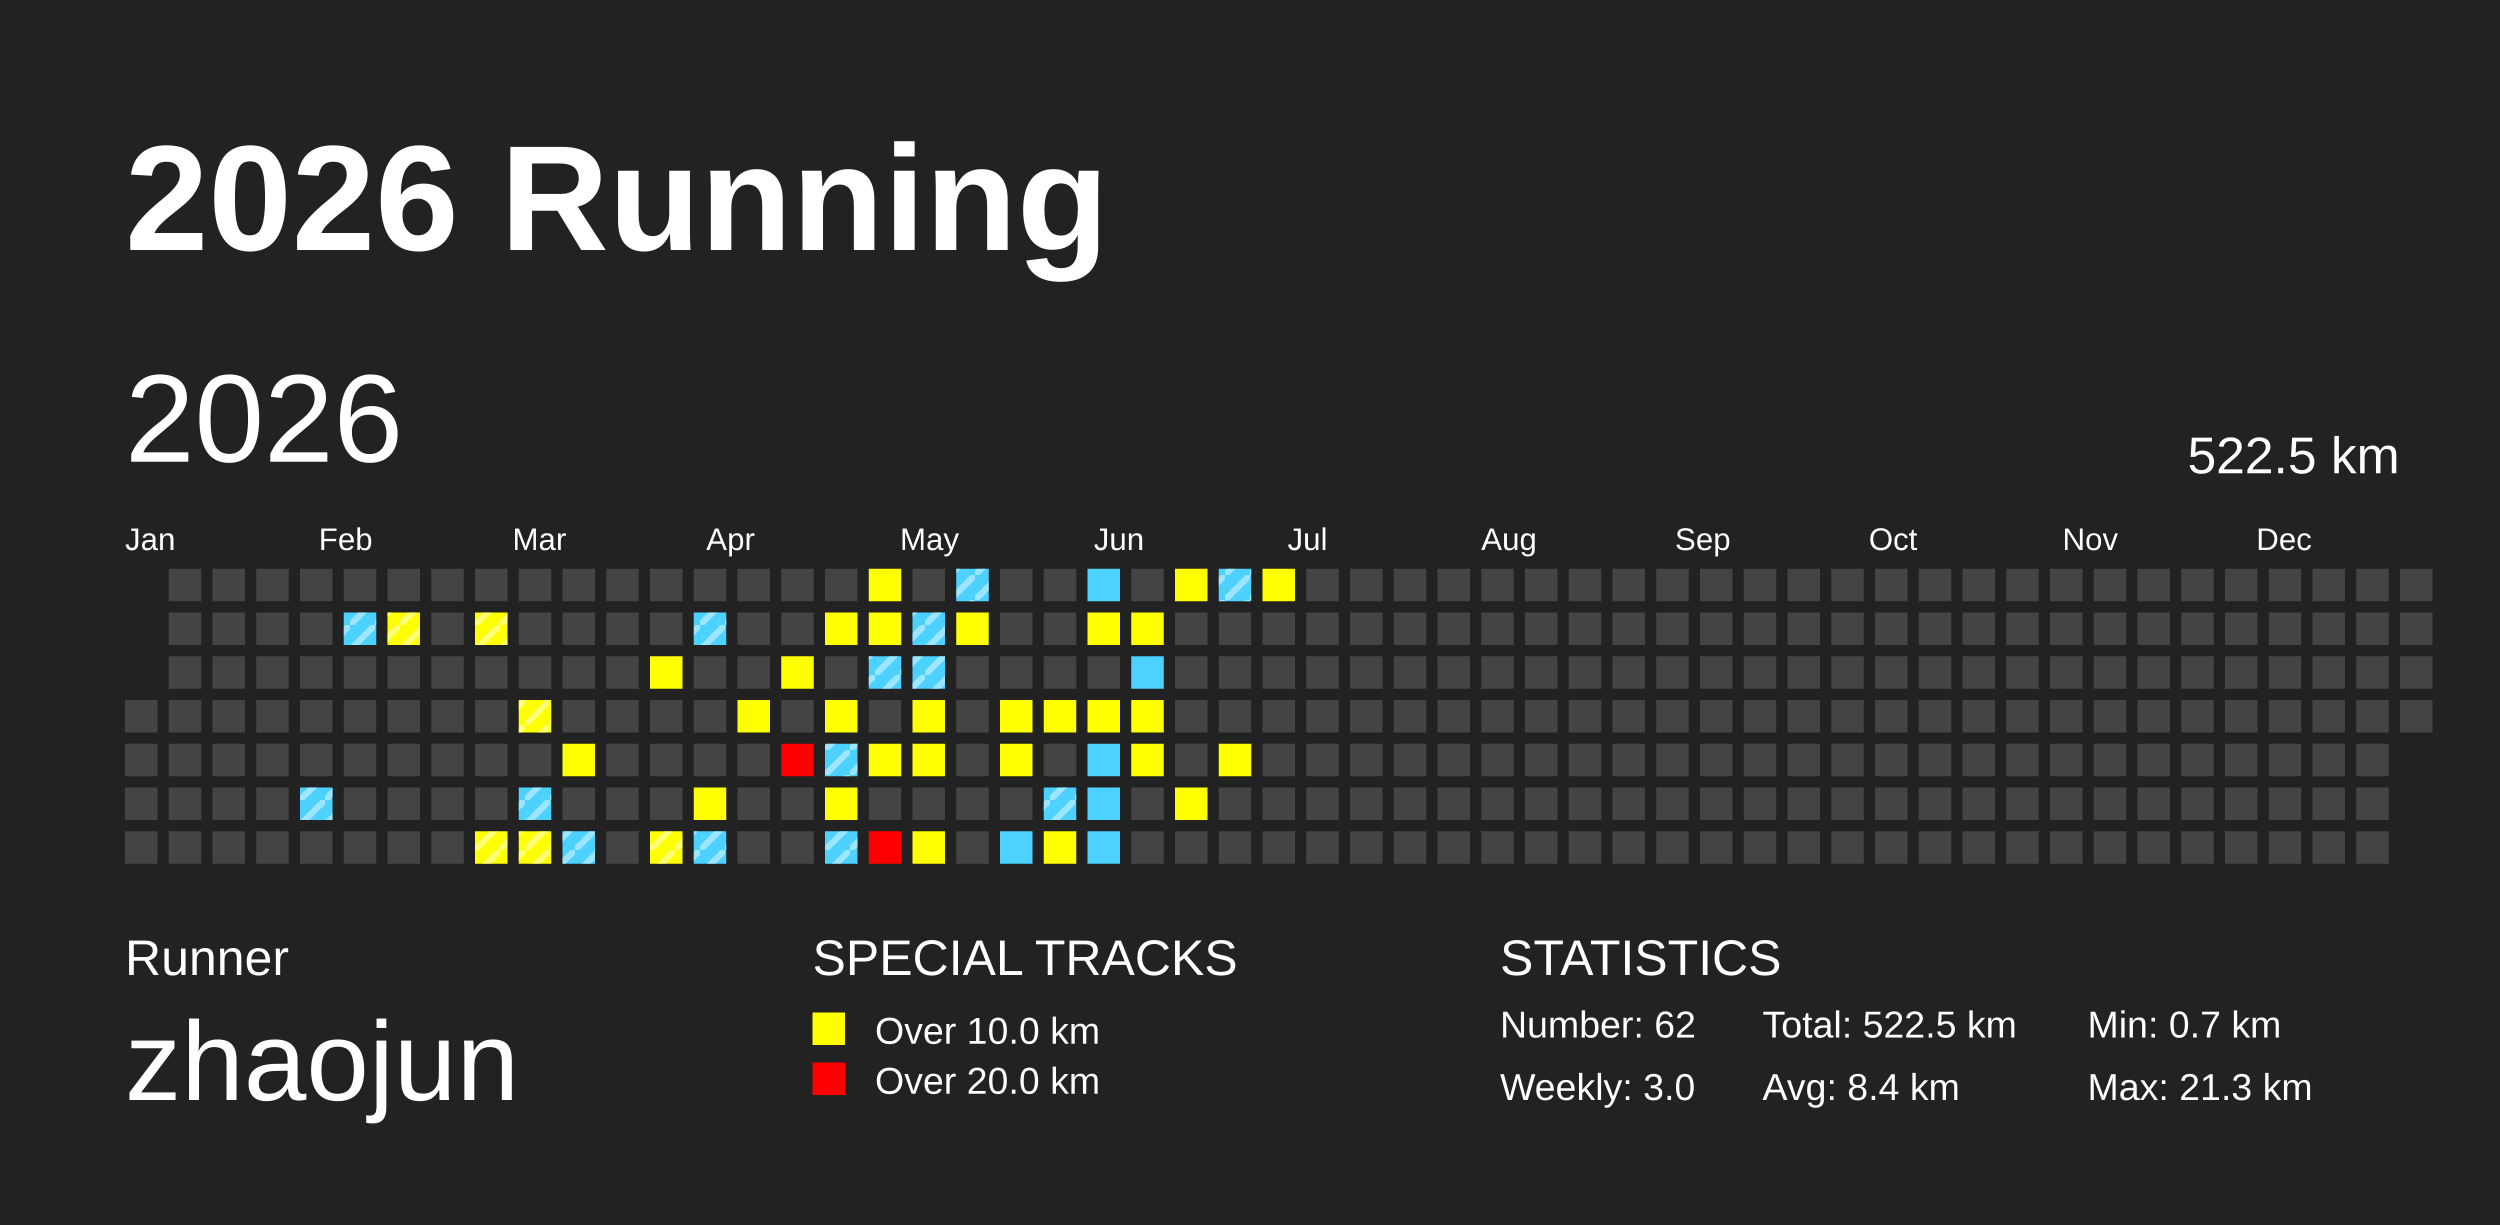
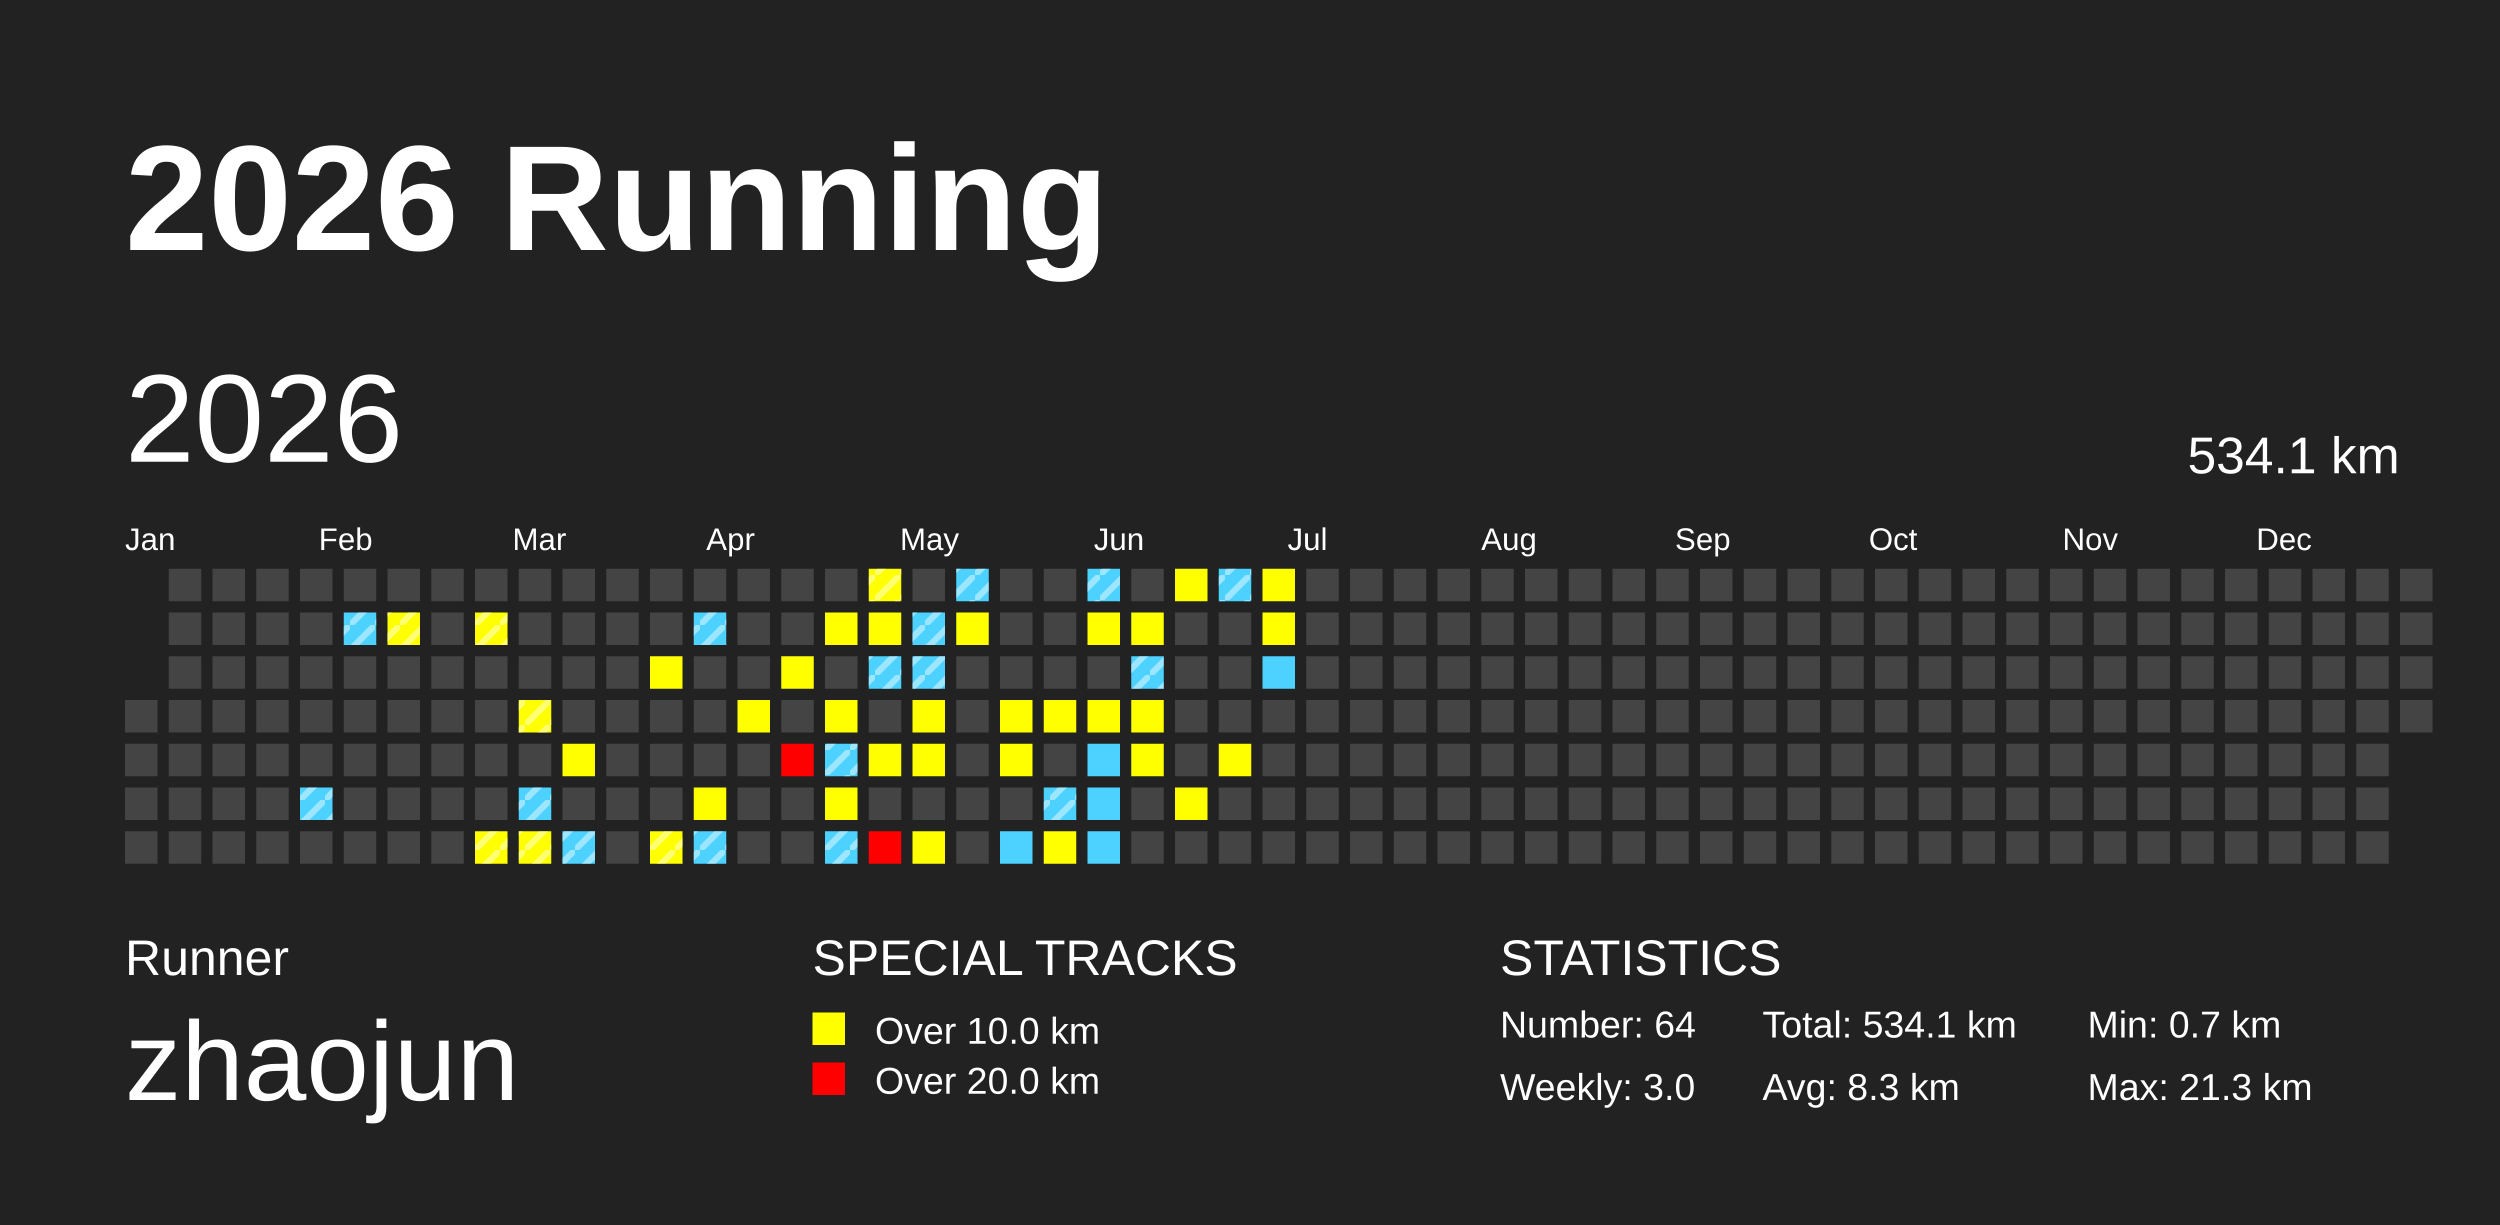
<svg xmlns="http://www.w3.org/2000/svg" baseProfile="full" height="98mm" version="1.1" viewBox="0,0,200,98" width="200mm">
  <defs>
    <pattern height="2" id="indoor-stripe" patternUnits="userSpaceOnUse" width="2">
      <line stroke="white" stroke-opacity="0.45" stroke-width="0.5" x1="0" x2="2" y1="2" y2="0" />
    </pattern>
  </defs>
  <rect fill="#222222" height="98" width="200" x="0" y="0" />
  <text fill="#FFFFFF" style="font-size:12px; font-family:Arial; font-weight:bold;" x="10" y="20">2026 Running</text>
  <text fill="#FFFFFF" style="font-size:4px; font-family:Arial" x="10" y="78">Runner</text>
  <text fill="#FFFFFF" style="font-size:9px; font-family:Arial" x="10" y="88">zhaojun</text>
  <text fill="#FFFFFF" style="font-size:4px; font-family:Arial" x="65" y="78">SPECIAL TRACKS</text>
  <rect fill="yellow" height="2.6" width="2.6" x="65" y="81" />
  <text fill="#FFFFFF" style="font-size:3px; font-family:Arial" x="70" y="83.5">Over 10.0 km</text>
  <rect fill="red" height="2.6" width="2.6" x="65" y="85" />
  <text fill="#FFFFFF" style="font-size:3px; font-family:Arial" x="70" y="87.5">Over 20.0 km</text>
  <text fill="#FFFFFF" style="font-size:4px; font-family:Arial" x="120" y="78">STATISTICS</text>
-   <text fill="#FFFFFF" style="font-size:3px; font-family:Arial" x="120" y="83">Number: 62</text>
+   <text fill="#FFFFFF" style="font-size:3px; font-family:Arial" x="120" y="83">Number: 64</text>
  <text fill="#FFFFFF" style="font-size:3px; font-family:Arial" x="120" y="88">Weekly: 3.0</text>
-   <text fill="#FFFFFF" style="font-size:3px; font-family:Arial" x="141" y="83">Total: 522.5 km</text>
-   <text fill="#FFFFFF" style="font-size:3px; font-family:Arial" x="141" y="88">Avg: 8.4 km</text>
+   <text fill="#FFFFFF" style="font-size:3px; font-family:Arial" x="141" y="83">Total: 534.1 km</text>
+   <text fill="#FFFFFF" style="font-size:3px; font-family:Arial" x="141" y="88">Avg: 8.3 km</text>
  <text fill="#FFFFFF" style="font-size:3px; font-family:Arial" x="167" y="83">Min: 0.7 km</text>
  <text fill="#FFFFFF" style="font-size:3px; font-family:Arial" x="167" y="88">Max: 21.3 km</text>
  <text dominant-baseline="hanging" fill="#FFFFFF" style="font-size:10.0px; font-family:Arial;" x="10" y="30">2026</text>
-   <text dominant-baseline="hanging" fill="#FFFFFF" style="font-size:4.125px; font-family:Arial;" x="175" y="35">522.5 km</text>
+   <text dominant-baseline="hanging" fill="#FFFFFF" style="font-size:4.125px; font-family:Arial;" x="175" y="35">534.1 km</text>
  <text fill="#FFFFFF" style="font-size:2.5px; font-family:Arial" x="10.0" y="44">Jan</text>
  <text fill="#FFFFFF" style="font-size:2.5px; font-family:Arial" x="25.5" y="44">Feb</text>
  <text fill="#FFFFFF" style="font-size:2.5px; font-family:Arial" x="41.0" y="44">Mar</text>
  <text fill="#FFFFFF" style="font-size:2.5px; font-family:Arial" x="56.5" y="44">Apr</text>
  <text fill="#FFFFFF" style="font-size:2.5px; font-family:Arial" x="72.0" y="44">May</text>
  <text fill="#FFFFFF" style="font-size:2.5px; font-family:Arial" x="87.5" y="44">Jun</text>
  <text fill="#FFFFFF" style="font-size:2.5px; font-family:Arial" x="103.0" y="44">Jul</text>
  <text fill="#FFFFFF" style="font-size:2.5px; font-family:Arial" x="118.5" y="44">Aug</text>
  <text fill="#FFFFFF" style="font-size:2.5px; font-family:Arial" x="134.0" y="44">Sep</text>
  <text fill="#FFFFFF" style="font-size:2.5px; font-family:Arial" x="149.5" y="44">Oct</text>
  <text fill="#FFFFFF" style="font-size:2.5px; font-family:Arial" x="165.0" y="44">Nov</text>
  <text fill="#FFFFFF" style="font-size:2.5px; font-family:Arial" x="180.5" y="44">Dec</text>
  <rect fill="#444444" height="2.6" width="2.6" x="10.0" y="56.0" />
  <rect fill="#444444" height="2.6" width="2.6" x="10.0" y="59.5" />
  <rect fill="#444444" height="2.6" width="2.6" x="10.0" y="63.0" />
  <rect fill="#444444" height="2.6" width="2.6" x="10.0" y="66.5" />
  <rect fill="#444444" height="2.6" width="2.6" x="13.5" y="45.5" />
  <rect fill="#444444" height="2.6" width="2.6" x="13.5" y="49.0" />
  <rect fill="#444444" height="2.6" width="2.6" x="13.5" y="52.5" />
  <rect fill="#444444" height="2.6" width="2.6" x="13.5" y="56.0" />
  <rect fill="#444444" height="2.6" width="2.6" x="13.5" y="59.5" />
  <rect fill="#444444" height="2.6" width="2.6" x="13.5" y="63.0" />
  <rect fill="#444444" height="2.6" width="2.6" x="13.5" y="66.5" />
  <rect fill="#444444" height="2.6" width="2.6" x="17.0" y="45.5" />
  <rect fill="#444444" height="2.6" width="2.6" x="17.0" y="49.0" />
  <rect fill="#444444" height="2.6" width="2.6" x="17.0" y="52.5" />
  <rect fill="#444444" height="2.6" width="2.6" x="17.0" y="56.0" />
  <rect fill="#444444" height="2.6" width="2.6" x="17.0" y="59.5" />
  <rect fill="#444444" height="2.6" width="2.6" x="17.0" y="63.0" />
  <rect fill="#444444" height="2.6" width="2.6" x="17.0" y="66.5" />
  <rect fill="#444444" height="2.6" width="2.6" x="20.5" y="45.5" />
  <rect fill="#444444" height="2.6" width="2.6" x="20.5" y="49.0" />
  <rect fill="#444444" height="2.6" width="2.6" x="20.5" y="52.5" />
  <rect fill="#444444" height="2.6" width="2.6" x="20.5" y="56.0" />
  <rect fill="#444444" height="2.6" width="2.6" x="20.5" y="59.5" />
  <rect fill="#444444" height="2.6" width="2.6" x="20.5" y="63.0" />
  <rect fill="#444444" height="2.6" width="2.6" x="20.5" y="66.5" />
  <rect fill="#444444" height="2.6" width="2.6" x="24.0" y="45.5" />
  <rect fill="#444444" height="2.6" width="2.6" x="24.0" y="49.0" />
  <rect fill="#444444" height="2.6" width="2.6" x="24.0" y="52.5" />
  <rect fill="#444444" height="2.6" width="2.6" x="24.0" y="56.0" />
  <rect fill="#444444" height="2.6" width="2.6" x="24.0" y="59.5" />
  <rect fill="#4dd2ff" height="2.6" width="2.6" x="24.0" y="63.0" />
  <rect fill="url(#indoor-stripe)" height="2.6" style="pointer-events: none;" width="2.6" x="24.0" y="63.0" />
  <rect fill="#444444" height="2.6" width="2.6" x="24.0" y="66.5" />
  <rect fill="#444444" height="2.6" width="2.6" x="27.5" y="45.5" />
  <rect fill="#4dd2ff" height="2.6" width="2.6" x="27.5" y="49.0" />
  <rect fill="url(#indoor-stripe)" height="2.6" style="pointer-events: none;" width="2.6" x="27.5" y="49.0" />
  <rect fill="#444444" height="2.6" width="2.6" x="27.5" y="52.5" />
  <rect fill="#444444" height="2.6" width="2.6" x="27.5" y="56.0" />
  <rect fill="#444444" height="2.6" width="2.6" x="27.5" y="59.5" />
  <rect fill="#444444" height="2.6" width="2.6" x="27.5" y="63.0" />
  <rect fill="#444444" height="2.6" width="2.6" x="27.5" y="66.5" />
  <rect fill="#444444" height="2.6" width="2.6" x="31.0" y="45.5" />
  <rect fill="yellow" height="2.6" width="2.6" x="31.0" y="49.0" />
  <rect fill="url(#indoor-stripe)" height="2.6" style="pointer-events: none;" width="2.6" x="31.0" y="49.0" />
  <rect fill="#444444" height="2.6" width="2.6" x="31.0" y="52.5" />
  <rect fill="#444444" height="2.6" width="2.6" x="31.0" y="56.0" />
  <rect fill="#444444" height="2.6" width="2.6" x="31.0" y="59.5" />
  <rect fill="#444444" height="2.6" width="2.6" x="31.0" y="63.0" />
  <rect fill="#444444" height="2.6" width="2.6" x="31.0" y="66.5" />
  <rect fill="#444444" height="2.6" width="2.6" x="34.5" y="45.5" />
  <rect fill="#444444" height="2.6" width="2.6" x="34.5" y="49.0" />
  <rect fill="#444444" height="2.6" width="2.6" x="34.5" y="52.5" />
  <rect fill="#444444" height="2.6" width="2.6" x="34.5" y="56.0" />
  <rect fill="#444444" height="2.6" width="2.6" x="34.5" y="59.5" />
  <rect fill="#444444" height="2.6" width="2.6" x="34.5" y="63.0" />
  <rect fill="#444444" height="2.6" width="2.6" x="34.5" y="66.5" />
  <rect fill="#444444" height="2.6" width="2.6" x="38.0" y="45.5" />
  <rect fill="yellow" height="2.6" width="2.6" x="38.0" y="49.0" />
  <rect fill="url(#indoor-stripe)" height="2.6" style="pointer-events: none;" width="2.6" x="38.0" y="49.0" />
  <rect fill="#444444" height="2.6" width="2.6" x="38.0" y="52.5" />
  <rect fill="#444444" height="2.6" width="2.6" x="38.0" y="56.0" />
  <rect fill="#444444" height="2.6" width="2.6" x="38.0" y="59.5" />
  <rect fill="#444444" height="2.6" width="2.6" x="38.0" y="63.0" />
  <rect fill="yellow" height="2.6" width="2.6" x="38.0" y="66.5" />
  <rect fill="url(#indoor-stripe)" height="2.6" style="pointer-events: none;" width="2.6" x="38.0" y="66.5" />
  <rect fill="#444444" height="2.6" width="2.6" x="41.5" y="45.5" />
  <rect fill="#444444" height="2.6" width="2.6" x="41.5" y="49.0" />
  <rect fill="#444444" height="2.6" width="2.6" x="41.5" y="52.5" />
  <rect fill="yellow" height="2.6" width="2.6" x="41.5" y="56.0" />
  <rect fill="url(#indoor-stripe)" height="2.6" style="pointer-events: none;" width="2.6" x="41.5" y="56.0" />
  <rect fill="#444444" height="2.6" width="2.6" x="41.5" y="59.5" />
  <rect fill="#4dd2ff" height="2.6" width="2.6" x="41.5" y="63.0" />
  <rect fill="url(#indoor-stripe)" height="2.6" style="pointer-events: none;" width="2.6" x="41.5" y="63.0" />
  <rect fill="yellow" height="2.6" width="2.6" x="41.5" y="66.5" />
  <rect fill="url(#indoor-stripe)" height="2.6" style="pointer-events: none;" width="2.6" x="41.5" y="66.5" />
  <rect fill="#444444" height="2.6" width="2.6" x="45.0" y="45.5" />
  <rect fill="#444444" height="2.6" width="2.6" x="45.0" y="49.0" />
  <rect fill="#444444" height="2.6" width="2.6" x="45.0" y="52.5" />
  <rect fill="#444444" height="2.6" width="2.6" x="45.0" y="56.0" />
  <rect fill="yellow" height="2.6" width="2.6" x="45.0" y="59.5" />
  <rect fill="#444444" height="2.6" width="2.6" x="45.0" y="63.0" />
  <rect fill="#4dd2ff" height="2.6" width="2.6" x="45.0" y="66.5" />
  <rect fill="url(#indoor-stripe)" height="2.6" style="pointer-events: none;" width="2.6" x="45.0" y="66.5" />
  <rect fill="#444444" height="2.6" width="2.6" x="48.5" y="45.5" />
  <rect fill="#444444" height="2.6" width="2.6" x="48.5" y="49.0" />
  <rect fill="#444444" height="2.6" width="2.6" x="48.5" y="52.5" />
  <rect fill="#444444" height="2.6" width="2.6" x="48.5" y="56.0" />
  <rect fill="#444444" height="2.6" width="2.6" x="48.5" y="59.5" />
  <rect fill="#444444" height="2.6" width="2.6" x="48.5" y="63.0" />
  <rect fill="#444444" height="2.6" width="2.6" x="48.5" y="66.5" />
  <rect fill="#444444" height="2.6" width="2.6" x="52.0" y="45.5" />
  <rect fill="#444444" height="2.6" width="2.6" x="52.0" y="49.0" />
  <rect fill="yellow" height="2.6" width="2.6" x="52.0" y="52.5" />
  <rect fill="#444444" height="2.6" width="2.6" x="52.0" y="56.0" />
  <rect fill="#444444" height="2.6" width="2.6" x="52.0" y="59.5" />
  <rect fill="#444444" height="2.6" width="2.6" x="52.0" y="63.0" />
  <rect fill="yellow" height="2.6" width="2.6" x="52.0" y="66.5" />
  <rect fill="url(#indoor-stripe)" height="2.6" style="pointer-events: none;" width="2.6" x="52.0" y="66.5" />
  <rect fill="#444444" height="2.6" width="2.6" x="55.5" y="45.5" />
  <rect fill="#4dd2ff" height="2.6" width="2.6" x="55.5" y="49.0" />
  <rect fill="url(#indoor-stripe)" height="2.6" style="pointer-events: none;" width="2.6" x="55.5" y="49.0" />
  <rect fill="#444444" height="2.6" width="2.6" x="55.5" y="52.5" />
  <rect fill="#444444" height="2.6" width="2.6" x="55.5" y="56.0" />
  <rect fill="#444444" height="2.6" width="2.6" x="55.5" y="59.5" />
  <rect fill="yellow" height="2.6" width="2.6" x="55.5" y="63.0" />
  <rect fill="#4dd2ff" height="2.6" width="2.6" x="55.5" y="66.5" />
  <rect fill="url(#indoor-stripe)" height="2.6" style="pointer-events: none;" width="2.6" x="55.5" y="66.5" />
  <rect fill="#444444" height="2.6" width="2.6" x="59.0" y="45.5" />
  <rect fill="#444444" height="2.6" width="2.6" x="59.0" y="49.0" />
  <rect fill="#444444" height="2.6" width="2.6" x="59.0" y="52.5" />
  <rect fill="yellow" height="2.6" width="2.6" x="59.0" y="56.0" />
  <rect fill="#444444" height="2.6" width="2.6" x="59.0" y="59.5" />
  <rect fill="#444444" height="2.6" width="2.6" x="59.0" y="63.0" />
  <rect fill="#444444" height="2.6" width="2.6" x="59.0" y="66.5" />
  <rect fill="#444444" height="2.6" width="2.6" x="62.5" y="45.5" />
  <rect fill="#444444" height="2.6" width="2.6" x="62.5" y="49.0" />
  <rect fill="yellow" height="2.6" width="2.6" x="62.5" y="52.5" />
  <rect fill="#444444" height="2.6" width="2.6" x="62.5" y="56.0" />
  <rect fill="red" height="2.6" width="2.6" x="62.5" y="59.5" />
  <rect fill="#444444" height="2.6" width="2.6" x="62.5" y="63.0" />
  <rect fill="#444444" height="2.6" width="2.6" x="62.5" y="66.5" />
  <rect fill="#444444" height="2.6" width="2.6" x="66.0" y="45.5" />
  <rect fill="yellow" height="2.6" width="2.6" x="66.0" y="49.0" />
  <rect fill="#444444" height="2.6" width="2.6" x="66.0" y="52.5" />
  <rect fill="yellow" height="2.6" width="2.6" x="66.0" y="56.0" />
  <rect fill="#4dd2ff" height="2.6" width="2.6" x="66.0" y="59.5" />
  <rect fill="url(#indoor-stripe)" height="2.6" style="pointer-events: none;" width="2.6" x="66.0" y="59.5" />
  <rect fill="yellow" height="2.6" width="2.6" x="66.0" y="63.0" />
  <rect fill="#4dd2ff" height="2.6" width="2.6" x="66.0" y="66.5" />
  <rect fill="url(#indoor-stripe)" height="2.6" style="pointer-events: none;" width="2.6" x="66.0" y="66.5" />
  <rect fill="yellow" height="2.6" width="2.6" x="69.5" y="45.5" />
+   <rect fill="url(#indoor-stripe)" height="2.6" style="pointer-events: none;" width="2.6" x="69.5" y="45.5" />
  <rect fill="yellow" height="2.6" width="2.6" x="69.5" y="49.0" />
  <rect fill="#4dd2ff" height="2.6" width="2.6" x="69.5" y="52.5" />
  <rect fill="url(#indoor-stripe)" height="2.6" style="pointer-events: none;" width="2.6" x="69.5" y="52.5" />
  <rect fill="#444444" height="2.6" width="2.6" x="69.5" y="56.0" />
  <rect fill="yellow" height="2.6" width="2.6" x="69.5" y="59.5" />
  <rect fill="#444444" height="2.6" width="2.6" x="69.5" y="63.0" />
  <rect fill="red" height="2.6" width="2.6" x="69.5" y="66.5" />
  <rect fill="#444444" height="2.6" width="2.6" x="73.0" y="45.5" />
  <rect fill="#4dd2ff" height="2.6" width="2.6" x="73.0" y="49.0" />
  <rect fill="url(#indoor-stripe)" height="2.6" style="pointer-events: none;" width="2.6" x="73.0" y="49.0" />
  <rect fill="#4dd2ff" height="2.6" width="2.6" x="73.0" y="52.5" />
  <rect fill="url(#indoor-stripe)" height="2.6" style="pointer-events: none;" width="2.6" x="73.0" y="52.5" />
  <rect fill="yellow" height="2.6" width="2.6" x="73.0" y="56.0" />
  <rect fill="yellow" height="2.6" width="2.6" x="73.0" y="59.5" />
  <rect fill="#444444" height="2.6" width="2.6" x="73.0" y="63.0" />
  <rect fill="yellow" height="2.6" width="2.6" x="73.0" y="66.5" />
  <rect fill="#4dd2ff" height="2.6" width="2.6" x="76.5" y="45.5" />
  <rect fill="url(#indoor-stripe)" height="2.6" style="pointer-events: none;" width="2.6" x="76.5" y="45.5" />
  <rect fill="yellow" height="2.6" width="2.6" x="76.5" y="49.0" />
  <rect fill="#444444" height="2.6" width="2.6" x="76.5" y="52.5" />
  <rect fill="#444444" height="2.6" width="2.6" x="76.5" y="56.0" />
  <rect fill="#444444" height="2.6" width="2.6" x="76.5" y="59.5" />
  <rect fill="#444444" height="2.6" width="2.6" x="76.5" y="63.0" />
  <rect fill="#444444" height="2.6" width="2.6" x="76.5" y="66.5" />
  <rect fill="#444444" height="2.6" width="2.6" x="80.0" y="45.5" />
  <rect fill="#444444" height="2.6" width="2.6" x="80.0" y="49.0" />
  <rect fill="#444444" height="2.6" width="2.6" x="80.0" y="52.5" />
  <rect fill="yellow" height="2.6" width="2.6" x="80.0" y="56.0" />
  <rect fill="yellow" height="2.6" width="2.6" x="80.0" y="59.5" />
  <rect fill="#444444" height="2.6" width="2.6" x="80.0" y="63.0" />
  <rect fill="#4dd2ff" height="2.6" width="2.6" x="80.0" y="66.5" />
  <rect fill="#444444" height="2.6" width="2.6" x="83.5" y="45.5" />
  <rect fill="#444444" height="2.6" width="2.6" x="83.5" y="49.0" />
  <rect fill="#444444" height="2.6" width="2.6" x="83.5" y="52.5" />
  <rect fill="yellow" height="2.6" width="2.6" x="83.5" y="56.0" />
  <rect fill="#444444" height="2.6" width="2.6" x="83.5" y="59.5" />
  <rect fill="#4dd2ff" height="2.6" width="2.6" x="83.5" y="63.0" />
  <rect fill="url(#indoor-stripe)" height="2.6" style="pointer-events: none;" width="2.6" x="83.5" y="63.0" />
  <rect fill="yellow" height="2.6" width="2.6" x="83.5" y="66.5" />
  <rect fill="#4dd2ff" height="2.6" width="2.6" x="87.0" y="45.5" />
+   <rect fill="url(#indoor-stripe)" height="2.6" style="pointer-events: none;" width="2.6" x="87.0" y="45.5" />
  <rect fill="yellow" height="2.6" width="2.6" x="87.0" y="49.0" />
  <rect fill="#444444" height="2.6" width="2.6" x="87.0" y="52.5" />
  <rect fill="yellow" height="2.6" width="2.6" x="87.0" y="56.0" />
  <rect fill="#4dd2ff" height="2.6" width="2.6" x="87.0" y="59.5" />
  <rect fill="#4dd2ff" height="2.6" width="2.6" x="87.0" y="63.0" />
  <rect fill="#4dd2ff" height="2.6" width="2.6" x="87.0" y="66.5" />
  <rect fill="#444444" height="2.6" width="2.6" x="90.5" y="45.5" />
  <rect fill="yellow" height="2.6" width="2.6" x="90.5" y="49.0" />
  <rect fill="#4dd2ff" height="2.6" width="2.6" x="90.5" y="52.5" />
+   <rect fill="url(#indoor-stripe)" height="2.6" style="pointer-events: none;" width="2.6" x="90.5" y="52.5" />
  <rect fill="yellow" height="2.6" width="2.6" x="90.5" y="56.0" />
  <rect fill="yellow" height="2.6" width="2.6" x="90.5" y="59.5" />
  <rect fill="#444444" height="2.6" width="2.6" x="90.5" y="63.0" />
  <rect fill="#444444" height="2.6" width="2.6" x="90.5" y="66.5" />
  <rect fill="yellow" height="2.6" width="2.6" x="94.0" y="45.5" />
  <rect fill="#444444" height="2.6" width="2.6" x="94.0" y="49.0" />
  <rect fill="#444444" height="2.6" width="2.6" x="94.0" y="52.5" />
  <rect fill="#444444" height="2.6" width="2.6" x="94.0" y="56.0" />
  <rect fill="#444444" height="2.6" width="2.6" x="94.0" y="59.5" />
  <rect fill="yellow" height="2.6" width="2.6" x="94.0" y="63.0" />
  <rect fill="#444444" height="2.6" width="2.6" x="94.0" y="66.5" />
  <rect fill="#4dd2ff" height="2.6" width="2.6" x="97.5" y="45.5" />
  <rect fill="url(#indoor-stripe)" height="2.6" style="pointer-events: none;" width="2.6" x="97.5" y="45.5" />
  <rect fill="#444444" height="2.6" width="2.6" x="97.5" y="49.0" />
  <rect fill="#444444" height="2.6" width="2.6" x="97.5" y="52.5" />
  <rect fill="#444444" height="2.6" width="2.6" x="97.5" y="56.0" />
  <rect fill="yellow" height="2.6" width="2.6" x="97.5" y="59.5" />
  <rect fill="#444444" height="2.6" width="2.6" x="97.5" y="63.0" />
  <rect fill="#444444" height="2.6" width="2.6" x="97.5" y="66.5" />
  <rect fill="yellow" height="2.6" width="2.6" x="101.0" y="45.5" />
-   <rect fill="#444444" height="2.6" width="2.6" x="101.0" y="49.0" />
-   <rect fill="#444444" height="2.6" width="2.6" x="101.0" y="52.5" />
+   <rect fill="yellow" height="2.6" width="2.6" x="101.0" y="49.0" />
+   <rect fill="#4dd2ff" height="2.6" width="2.6" x="101.0" y="52.5" />
  <rect fill="#444444" height="2.6" width="2.6" x="101.0" y="56.0" />
  <rect fill="#444444" height="2.6" width="2.6" x="101.0" y="59.5" />
  <rect fill="#444444" height="2.6" width="2.6" x="101.0" y="63.0" />
  <rect fill="#444444" height="2.6" width="2.6" x="101.0" y="66.5" />
  <rect fill="#444444" height="2.6" width="2.6" x="104.5" y="45.5" />
  <rect fill="#444444" height="2.6" width="2.6" x="104.5" y="49.0" />
  <rect fill="#444444" height="2.6" width="2.6" x="104.5" y="52.5" />
  <rect fill="#444444" height="2.6" width="2.6" x="104.5" y="56.0" />
  <rect fill="#444444" height="2.6" width="2.6" x="104.5" y="59.5" />
  <rect fill="#444444" height="2.6" width="2.6" x="104.5" y="63.0" />
  <rect fill="#444444" height="2.6" width="2.6" x="104.5" y="66.5" />
  <rect fill="#444444" height="2.6" width="2.6" x="108.0" y="45.5" />
  <rect fill="#444444" height="2.6" width="2.6" x="108.0" y="49.0" />
  <rect fill="#444444" height="2.6" width="2.6" x="108.0" y="52.5" />
  <rect fill="#444444" height="2.6" width="2.6" x="108.0" y="56.0" />
  <rect fill="#444444" height="2.6" width="2.6" x="108.0" y="59.5" />
  <rect fill="#444444" height="2.6" width="2.6" x="108.0" y="63.0" />
  <rect fill="#444444" height="2.6" width="2.6" x="108.0" y="66.5" />
  <rect fill="#444444" height="2.6" width="2.6" x="111.5" y="45.5" />
  <rect fill="#444444" height="2.6" width="2.6" x="111.5" y="49.0" />
  <rect fill="#444444" height="2.6" width="2.6" x="111.5" y="52.5" />
  <rect fill="#444444" height="2.6" width="2.6" x="111.5" y="56.0" />
  <rect fill="#444444" height="2.6" width="2.6" x="111.5" y="59.5" />
  <rect fill="#444444" height="2.6" width="2.6" x="111.5" y="63.0" />
  <rect fill="#444444" height="2.6" width="2.6" x="111.5" y="66.5" />
  <rect fill="#444444" height="2.6" width="2.6" x="115.0" y="45.5" />
  <rect fill="#444444" height="2.6" width="2.6" x="115.0" y="49.0" />
  <rect fill="#444444" height="2.6" width="2.6" x="115.0" y="52.5" />
  <rect fill="#444444" height="2.6" width="2.6" x="115.0" y="56.0" />
  <rect fill="#444444" height="2.6" width="2.6" x="115.0" y="59.5" />
  <rect fill="#444444" height="2.6" width="2.6" x="115.0" y="63.0" />
  <rect fill="#444444" height="2.6" width="2.6" x="115.0" y="66.5" />
  <rect fill="#444444" height="2.6" width="2.6" x="118.5" y="45.5" />
  <rect fill="#444444" height="2.6" width="2.6" x="118.5" y="49.0" />
  <rect fill="#444444" height="2.6" width="2.6" x="118.5" y="52.5" />
  <rect fill="#444444" height="2.6" width="2.6" x="118.5" y="56.0" />
  <rect fill="#444444" height="2.6" width="2.6" x="118.5" y="59.5" />
  <rect fill="#444444" height="2.6" width="2.6" x="118.5" y="63.0" />
  <rect fill="#444444" height="2.6" width="2.6" x="118.5" y="66.5" />
  <rect fill="#444444" height="2.6" width="2.6" x="122.0" y="45.5" />
  <rect fill="#444444" height="2.6" width="2.6" x="122.0" y="49.0" />
  <rect fill="#444444" height="2.6" width="2.6" x="122.0" y="52.5" />
  <rect fill="#444444" height="2.6" width="2.6" x="122.0" y="56.0" />
  <rect fill="#444444" height="2.6" width="2.6" x="122.0" y="59.5" />
  <rect fill="#444444" height="2.6" width="2.6" x="122.0" y="63.0" />
  <rect fill="#444444" height="2.6" width="2.6" x="122.0" y="66.5" />
  <rect fill="#444444" height="2.6" width="2.6" x="125.5" y="45.5" />
  <rect fill="#444444" height="2.6" width="2.6" x="125.5" y="49.0" />
  <rect fill="#444444" height="2.6" width="2.6" x="125.5" y="52.5" />
  <rect fill="#444444" height="2.6" width="2.6" x="125.5" y="56.0" />
  <rect fill="#444444" height="2.6" width="2.6" x="125.5" y="59.5" />
  <rect fill="#444444" height="2.6" width="2.6" x="125.5" y="63.0" />
  <rect fill="#444444" height="2.6" width="2.6" x="125.5" y="66.5" />
  <rect fill="#444444" height="2.6" width="2.6" x="129.0" y="45.5" />
  <rect fill="#444444" height="2.6" width="2.6" x="129.0" y="49.0" />
  <rect fill="#444444" height="2.6" width="2.6" x="129.0" y="52.5" />
  <rect fill="#444444" height="2.6" width="2.6" x="129.0" y="56.0" />
  <rect fill="#444444" height="2.6" width="2.6" x="129.0" y="59.5" />
  <rect fill="#444444" height="2.6" width="2.6" x="129.0" y="63.0" />
  <rect fill="#444444" height="2.6" width="2.6" x="129.0" y="66.5" />
  <rect fill="#444444" height="2.6" width="2.6" x="132.5" y="45.5" />
  <rect fill="#444444" height="2.6" width="2.6" x="132.5" y="49.0" />
  <rect fill="#444444" height="2.6" width="2.6" x="132.5" y="52.5" />
  <rect fill="#444444" height="2.6" width="2.6" x="132.5" y="56.0" />
  <rect fill="#444444" height="2.6" width="2.6" x="132.5" y="59.5" />
  <rect fill="#444444" height="2.6" width="2.6" x="132.5" y="63.0" />
  <rect fill="#444444" height="2.6" width="2.6" x="132.5" y="66.5" />
  <rect fill="#444444" height="2.6" width="2.6" x="136.0" y="45.5" />
  <rect fill="#444444" height="2.6" width="2.6" x="136.0" y="49.0" />
  <rect fill="#444444" height="2.6" width="2.6" x="136.0" y="52.5" />
  <rect fill="#444444" height="2.6" width="2.6" x="136.0" y="56.0" />
  <rect fill="#444444" height="2.6" width="2.6" x="136.0" y="59.5" />
  <rect fill="#444444" height="2.6" width="2.6" x="136.0" y="63.0" />
  <rect fill="#444444" height="2.6" width="2.6" x="136.0" y="66.5" />
  <rect fill="#444444" height="2.6" width="2.6" x="139.5" y="45.5" />
  <rect fill="#444444" height="2.6" width="2.6" x="139.5" y="49.0" />
  <rect fill="#444444" height="2.6" width="2.6" x="139.5" y="52.5" />
  <rect fill="#444444" height="2.6" width="2.6" x="139.5" y="56.0" />
  <rect fill="#444444" height="2.6" width="2.6" x="139.5" y="59.5" />
  <rect fill="#444444" height="2.6" width="2.6" x="139.5" y="63.0" />
  <rect fill="#444444" height="2.6" width="2.6" x="139.5" y="66.5" />
  <rect fill="#444444" height="2.6" width="2.6" x="143.0" y="45.5" />
  <rect fill="#444444" height="2.6" width="2.6" x="143.0" y="49.0" />
  <rect fill="#444444" height="2.6" width="2.6" x="143.0" y="52.5" />
  <rect fill="#444444" height="2.6" width="2.6" x="143.0" y="56.0" />
  <rect fill="#444444" height="2.6" width="2.6" x="143.0" y="59.5" />
  <rect fill="#444444" height="2.6" width="2.6" x="143.0" y="63.0" />
  <rect fill="#444444" height="2.6" width="2.6" x="143.0" y="66.5" />
  <rect fill="#444444" height="2.6" width="2.6" x="146.5" y="45.5" />
  <rect fill="#444444" height="2.6" width="2.6" x="146.5" y="49.0" />
  <rect fill="#444444" height="2.6" width="2.6" x="146.5" y="52.5" />
  <rect fill="#444444" height="2.6" width="2.6" x="146.5" y="56.0" />
  <rect fill="#444444" height="2.6" width="2.6" x="146.5" y="59.5" />
  <rect fill="#444444" height="2.6" width="2.6" x="146.5" y="63.0" />
  <rect fill="#444444" height="2.6" width="2.6" x="146.5" y="66.5" />
  <rect fill="#444444" height="2.6" width="2.6" x="150.0" y="45.5" />
  <rect fill="#444444" height="2.6" width="2.6" x="150.0" y="49.0" />
  <rect fill="#444444" height="2.6" width="2.6" x="150.0" y="52.5" />
  <rect fill="#444444" height="2.6" width="2.6" x="150.0" y="56.0" />
  <rect fill="#444444" height="2.6" width="2.6" x="150.0" y="59.5" />
  <rect fill="#444444" height="2.6" width="2.6" x="150.0" y="63.0" />
  <rect fill="#444444" height="2.6" width="2.6" x="150.0" y="66.5" />
  <rect fill="#444444" height="2.6" width="2.6" x="153.5" y="45.5" />
  <rect fill="#444444" height="2.6" width="2.6" x="153.5" y="49.0" />
  <rect fill="#444444" height="2.6" width="2.6" x="153.5" y="52.5" />
  <rect fill="#444444" height="2.6" width="2.6" x="153.5" y="56.0" />
  <rect fill="#444444" height="2.6" width="2.6" x="153.5" y="59.5" />
  <rect fill="#444444" height="2.6" width="2.6" x="153.5" y="63.0" />
  <rect fill="#444444" height="2.6" width="2.6" x="153.5" y="66.5" />
  <rect fill="#444444" height="2.6" width="2.6" x="157.0" y="45.5" />
  <rect fill="#444444" height="2.6" width="2.6" x="157.0" y="49.0" />
  <rect fill="#444444" height="2.6" width="2.6" x="157.0" y="52.5" />
  <rect fill="#444444" height="2.6" width="2.6" x="157.0" y="56.0" />
  <rect fill="#444444" height="2.6" width="2.6" x="157.0" y="59.5" />
  <rect fill="#444444" height="2.6" width="2.6" x="157.0" y="63.0" />
  <rect fill="#444444" height="2.6" width="2.6" x="157.0" y="66.5" />
  <rect fill="#444444" height="2.6" width="2.6" x="160.5" y="45.5" />
  <rect fill="#444444" height="2.6" width="2.6" x="160.5" y="49.0" />
  <rect fill="#444444" height="2.6" width="2.6" x="160.5" y="52.5" />
  <rect fill="#444444" height="2.6" width="2.6" x="160.5" y="56.0" />
  <rect fill="#444444" height="2.6" width="2.6" x="160.5" y="59.5" />
  <rect fill="#444444" height="2.6" width="2.6" x="160.5" y="63.0" />
  <rect fill="#444444" height="2.6" width="2.6" x="160.5" y="66.5" />
  <rect fill="#444444" height="2.6" width="2.6" x="164.0" y="45.5" />
  <rect fill="#444444" height="2.6" width="2.6" x="164.0" y="49.0" />
  <rect fill="#444444" height="2.6" width="2.6" x="164.0" y="52.5" />
  <rect fill="#444444" height="2.6" width="2.6" x="164.0" y="56.0" />
  <rect fill="#444444" height="2.6" width="2.6" x="164.0" y="59.5" />
  <rect fill="#444444" height="2.6" width="2.6" x="164.0" y="63.0" />
  <rect fill="#444444" height="2.6" width="2.6" x="164.0" y="66.5" />
  <rect fill="#444444" height="2.6" width="2.6" x="167.5" y="45.5" />
  <rect fill="#444444" height="2.6" width="2.6" x="167.5" y="49.0" />
  <rect fill="#444444" height="2.6" width="2.6" x="167.5" y="52.5" />
  <rect fill="#444444" height="2.6" width="2.6" x="167.5" y="56.0" />
  <rect fill="#444444" height="2.6" width="2.6" x="167.5" y="59.5" />
  <rect fill="#444444" height="2.6" width="2.6" x="167.5" y="63.0" />
  <rect fill="#444444" height="2.6" width="2.6" x="167.5" y="66.5" />
  <rect fill="#444444" height="2.6" width="2.6" x="171.0" y="45.5" />
  <rect fill="#444444" height="2.6" width="2.6" x="171.0" y="49.0" />
  <rect fill="#444444" height="2.6" width="2.6" x="171.0" y="52.5" />
  <rect fill="#444444" height="2.6" width="2.6" x="171.0" y="56.0" />
  <rect fill="#444444" height="2.6" width="2.6" x="171.0" y="59.5" />
  <rect fill="#444444" height="2.6" width="2.6" x="171.0" y="63.0" />
  <rect fill="#444444" height="2.6" width="2.6" x="171.0" y="66.5" />
  <rect fill="#444444" height="2.6" width="2.6" x="174.5" y="45.5" />
  <rect fill="#444444" height="2.6" width="2.6" x="174.5" y="49.0" />
  <rect fill="#444444" height="2.6" width="2.6" x="174.5" y="52.5" />
  <rect fill="#444444" height="2.6" width="2.6" x="174.5" y="56.0" />
  <rect fill="#444444" height="2.6" width="2.6" x="174.5" y="59.5" />
  <rect fill="#444444" height="2.6" width="2.6" x="174.5" y="63.0" />
  <rect fill="#444444" height="2.6" width="2.6" x="174.5" y="66.5" />
  <rect fill="#444444" height="2.6" width="2.6" x="178.0" y="45.5" />
  <rect fill="#444444" height="2.6" width="2.6" x="178.0" y="49.0" />
  <rect fill="#444444" height="2.6" width="2.6" x="178.0" y="52.5" />
  <rect fill="#444444" height="2.6" width="2.6" x="178.0" y="56.0" />
  <rect fill="#444444" height="2.6" width="2.6" x="178.0" y="59.5" />
  <rect fill="#444444" height="2.6" width="2.6" x="178.0" y="63.0" />
  <rect fill="#444444" height="2.6" width="2.6" x="178.0" y="66.5" />
  <rect fill="#444444" height="2.6" width="2.6" x="181.5" y="45.5" />
  <rect fill="#444444" height="2.6" width="2.6" x="181.5" y="49.0" />
  <rect fill="#444444" height="2.6" width="2.6" x="181.5" y="52.5" />
  <rect fill="#444444" height="2.6" width="2.6" x="181.5" y="56.0" />
  <rect fill="#444444" height="2.6" width="2.6" x="181.5" y="59.5" />
  <rect fill="#444444" height="2.6" width="2.6" x="181.5" y="63.0" />
  <rect fill="#444444" height="2.6" width="2.6" x="181.5" y="66.5" />
  <rect fill="#444444" height="2.6" width="2.6" x="185.0" y="45.5" />
  <rect fill="#444444" height="2.6" width="2.6" x="185.0" y="49.0" />
  <rect fill="#444444" height="2.6" width="2.6" x="185.0" y="52.5" />
  <rect fill="#444444" height="2.6" width="2.6" x="185.0" y="56.0" />
  <rect fill="#444444" height="2.6" width="2.6" x="185.0" y="59.5" />
  <rect fill="#444444" height="2.6" width="2.6" x="185.0" y="63.0" />
  <rect fill="#444444" height="2.6" width="2.6" x="185.0" y="66.5" />
  <rect fill="#444444" height="2.6" width="2.6" x="188.5" y="45.5" />
  <rect fill="#444444" height="2.6" width="2.6" x="188.5" y="49.0" />
  <rect fill="#444444" height="2.6" width="2.6" x="188.5" y="52.5" />
  <rect fill="#444444" height="2.6" width="2.6" x="188.5" y="56.0" />
  <rect fill="#444444" height="2.6" width="2.6" x="188.5" y="59.5" />
  <rect fill="#444444" height="2.6" width="2.6" x="188.5" y="63.0" />
  <rect fill="#444444" height="2.6" width="2.6" x="188.5" y="66.5" />
  <rect fill="#444444" height="2.6" width="2.6" x="192.0" y="45.5" />
  <rect fill="#444444" height="2.6" width="2.6" x="192.0" y="49.0" />
  <rect fill="#444444" height="2.6" width="2.6" x="192.0" y="52.5" />
  <rect fill="#444444" height="2.6" width="2.6" x="192.0" y="56.0" />
</svg>
